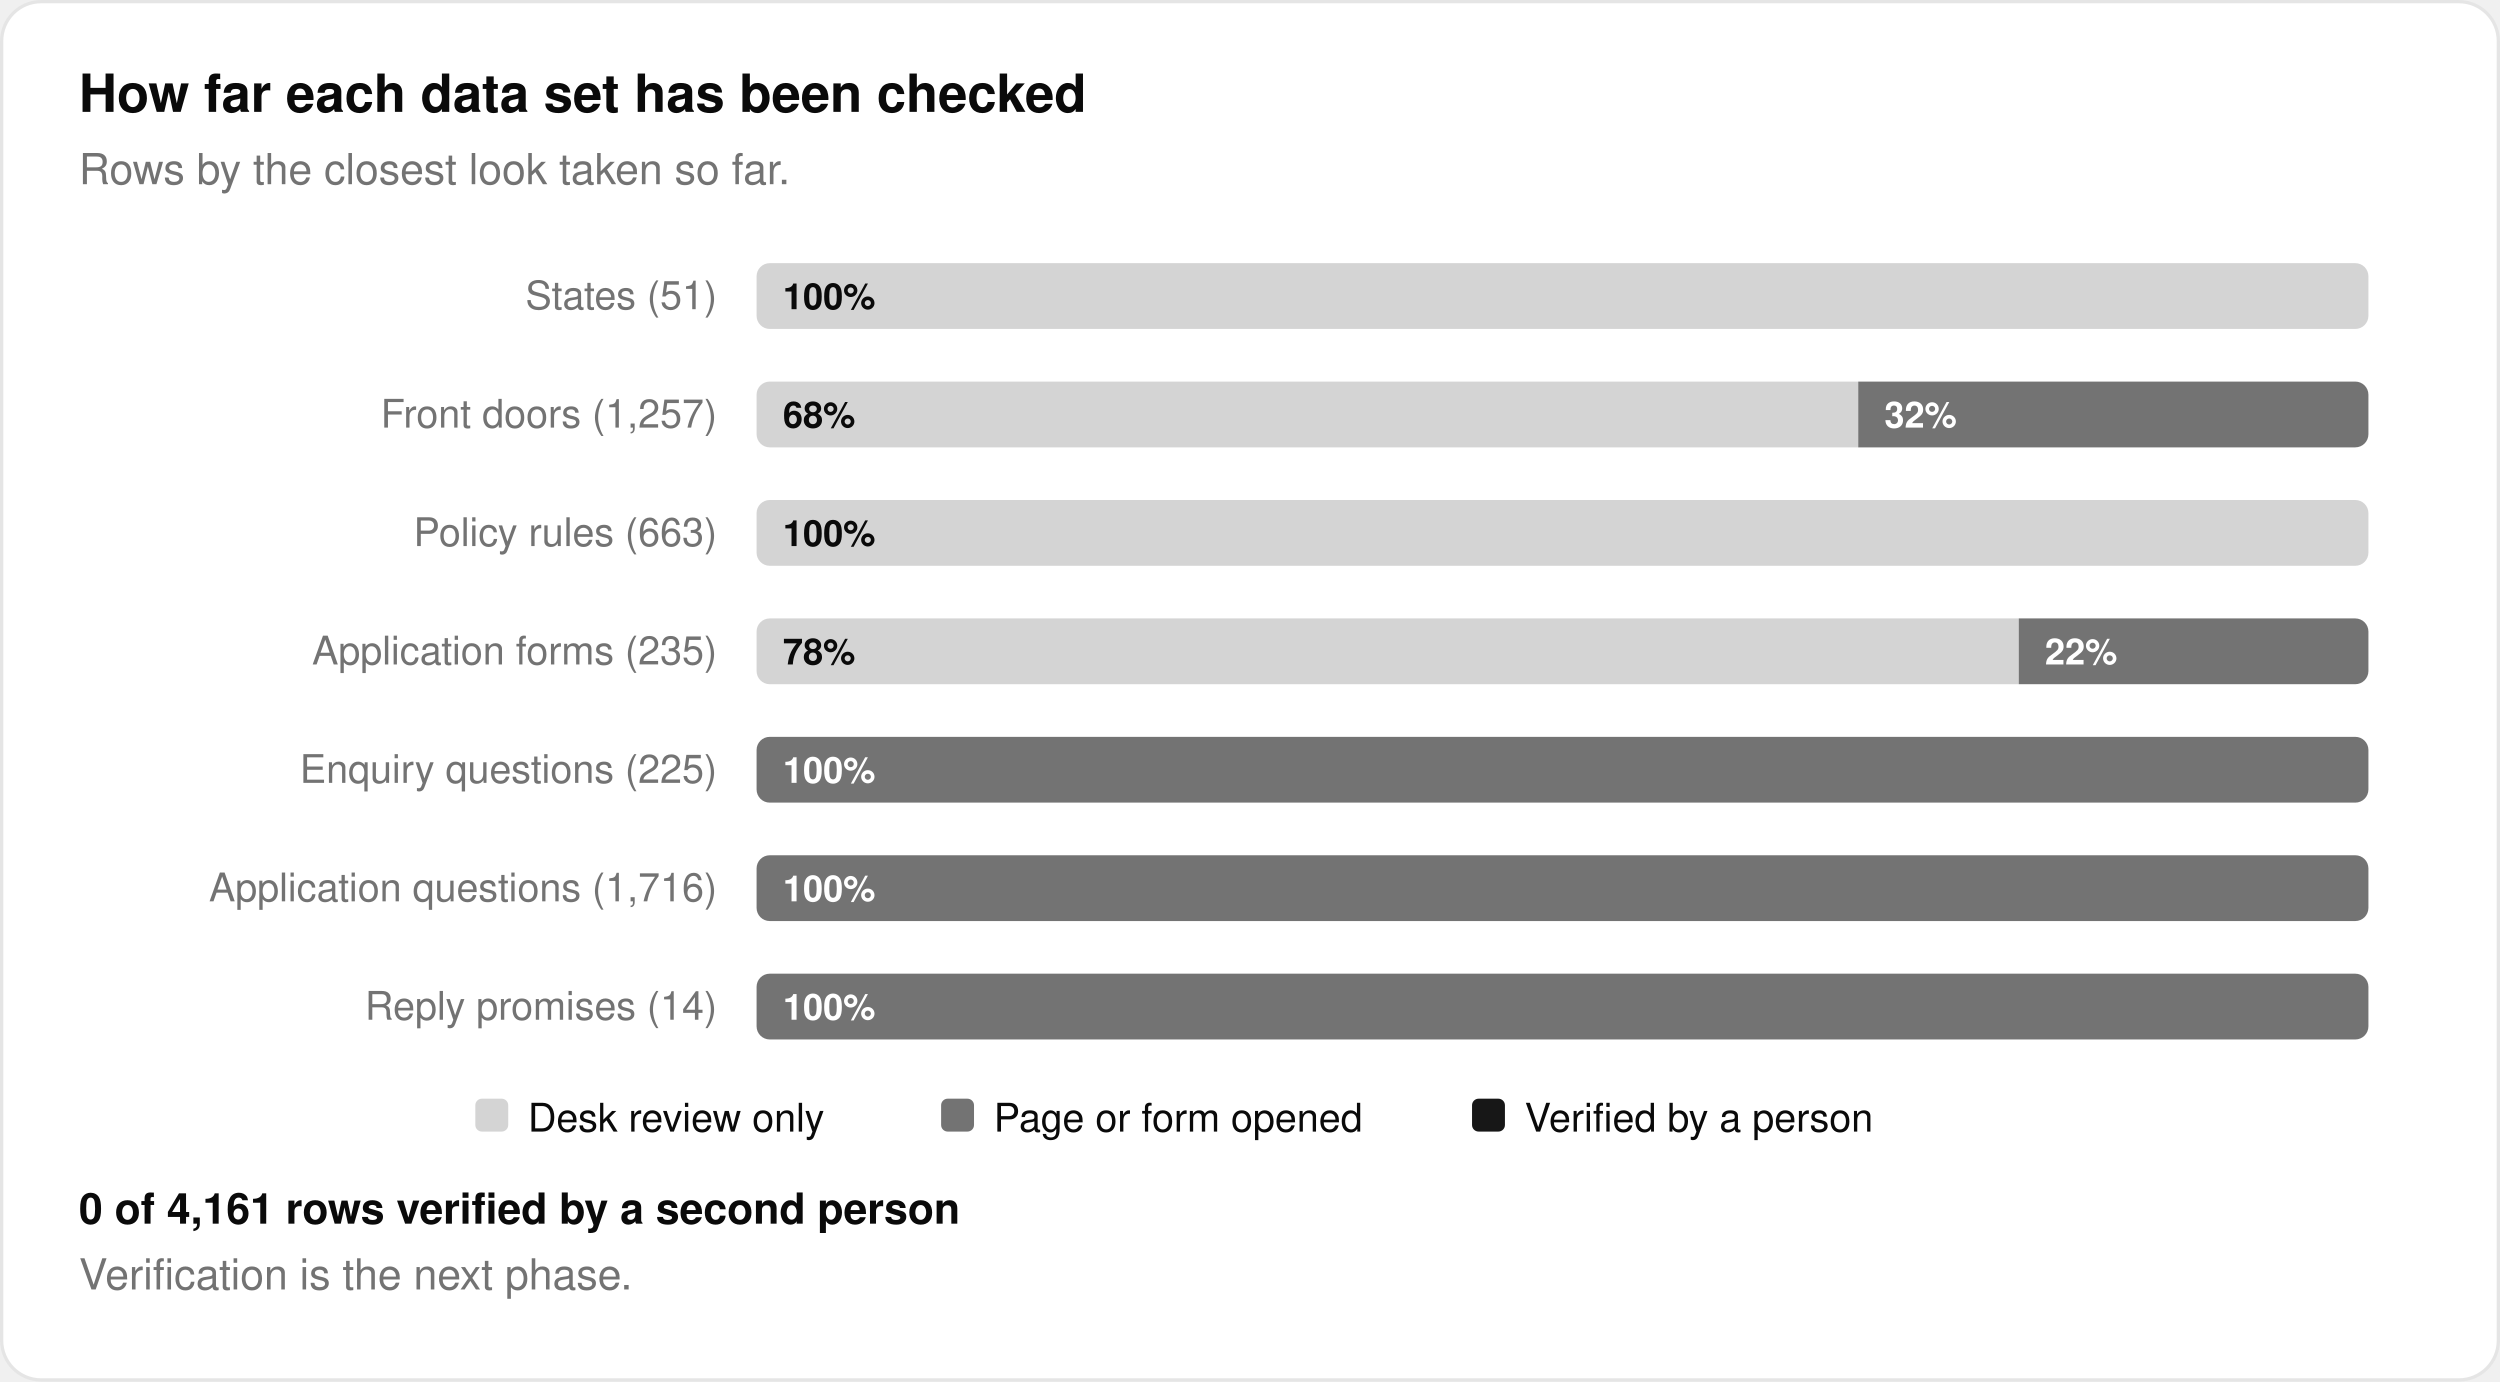
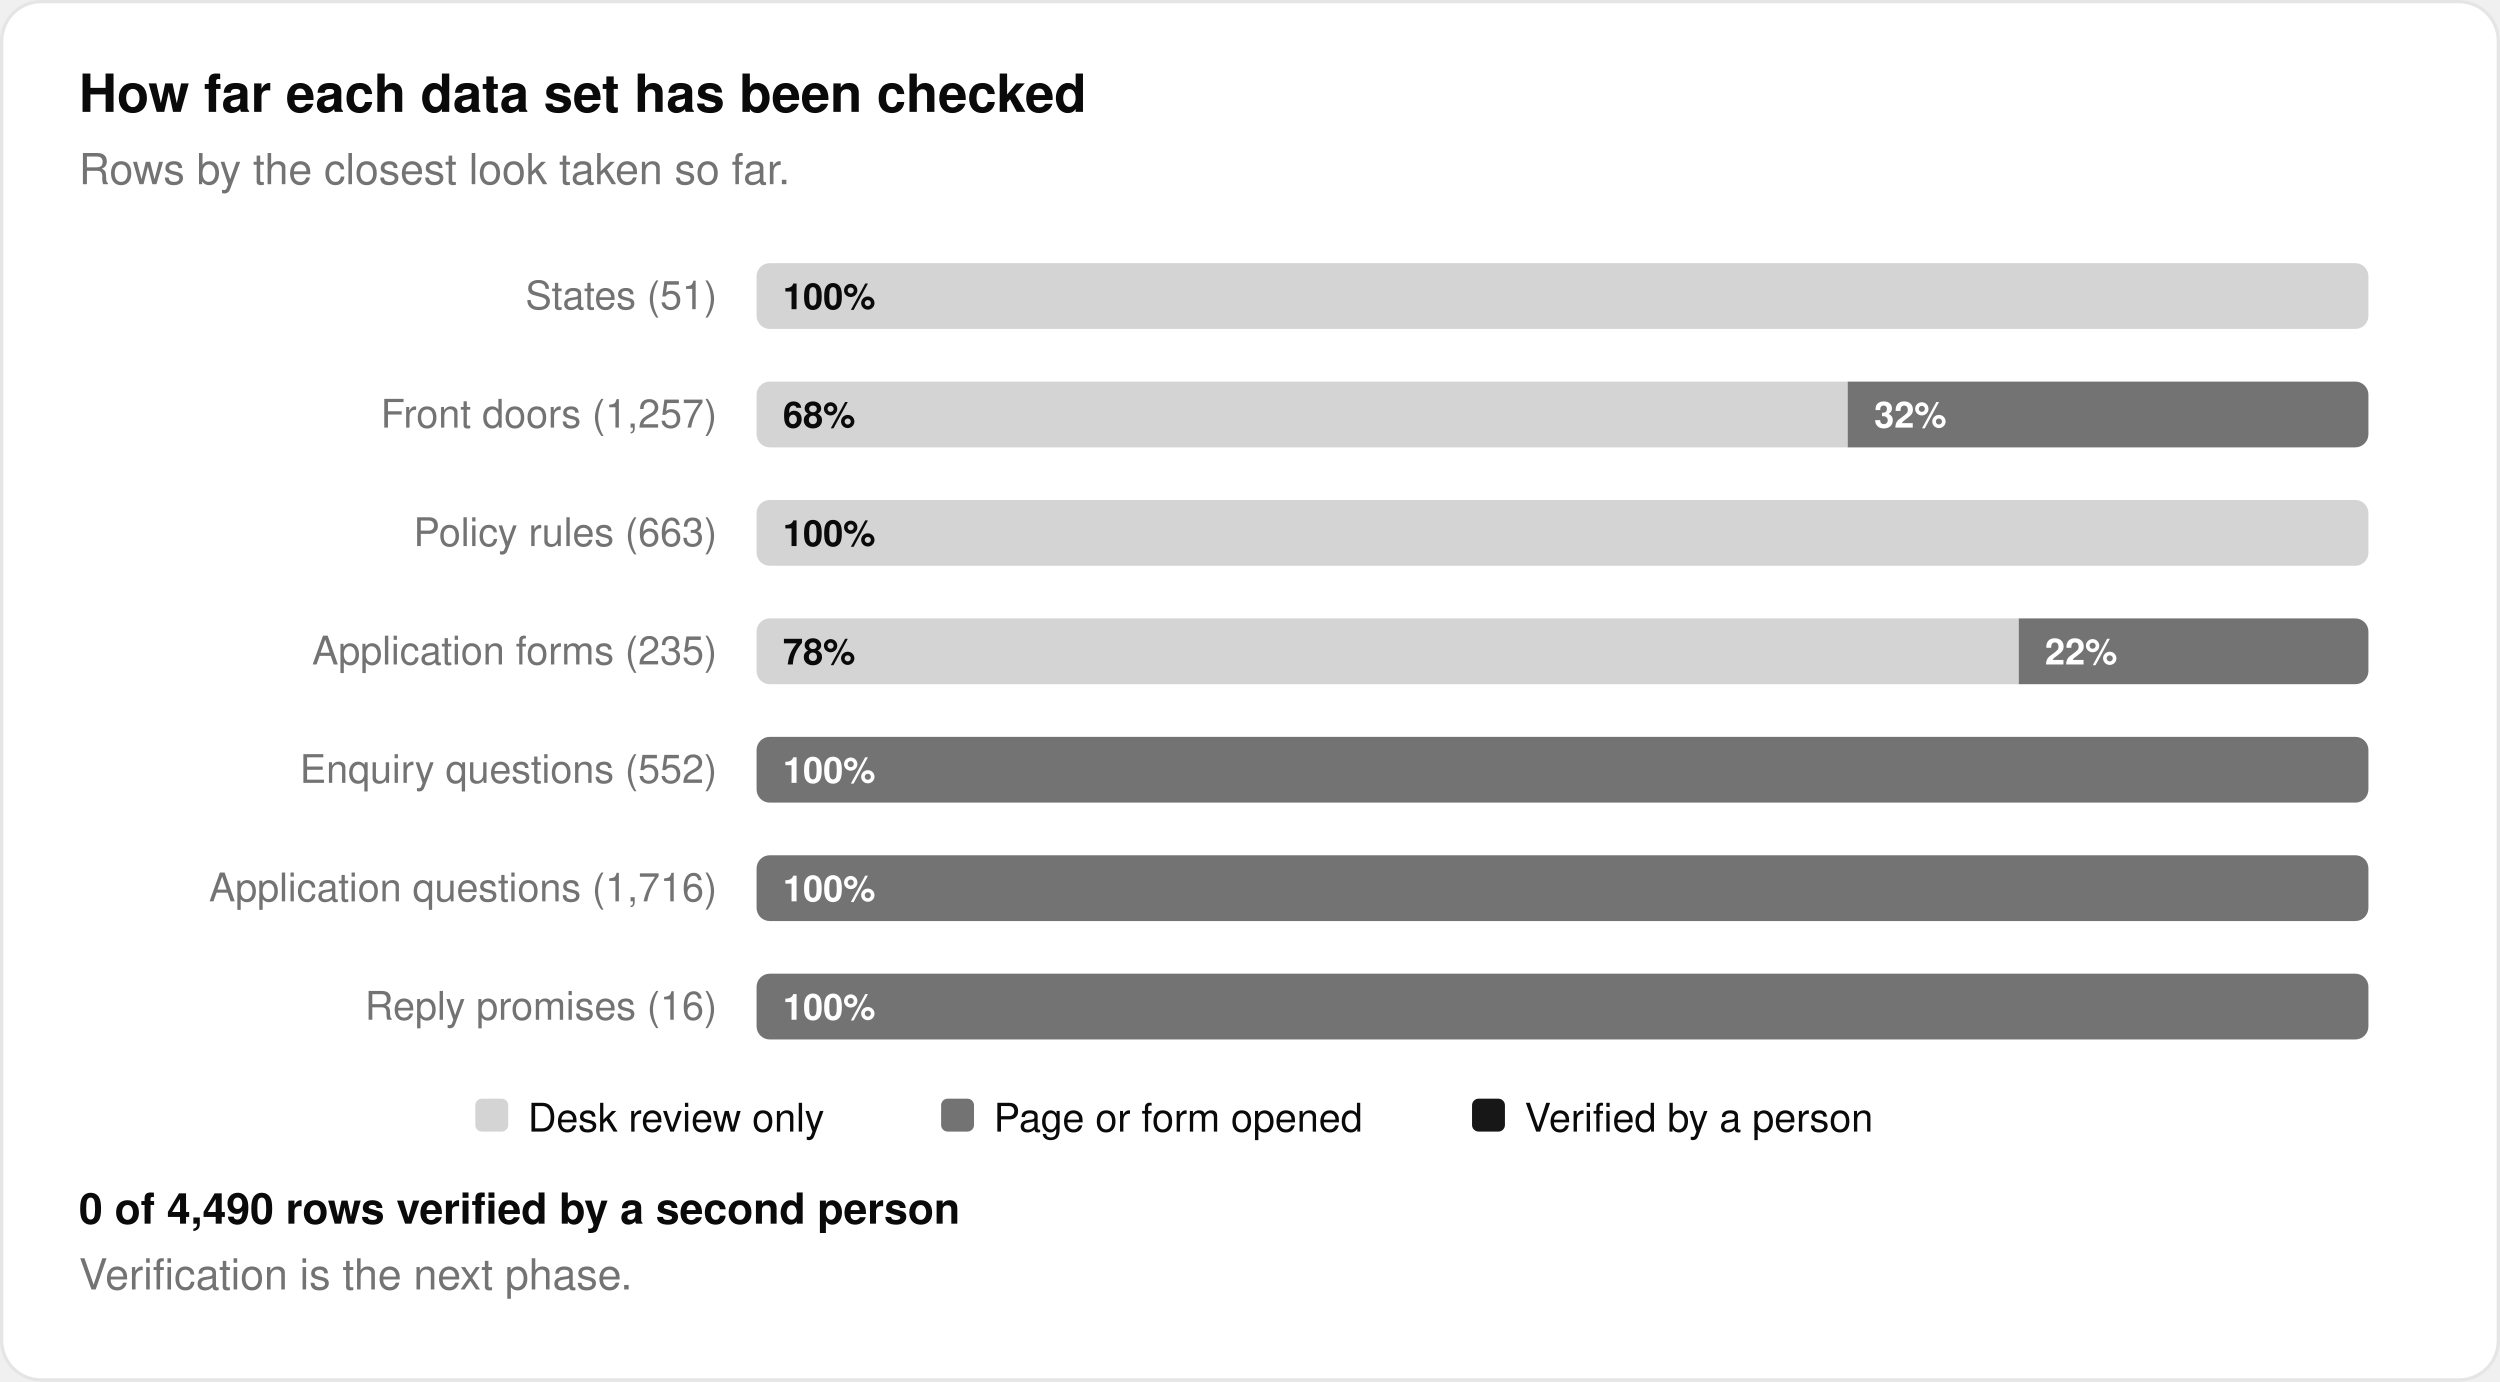
<svg xmlns="http://www.w3.org/2000/svg" viewBox="0 0 760 420" width="760" height="420" role="img" aria-label="How far each data set has been checked">
  <style>
.card{fill:#ffffff;stroke:#e5e5e5}.t1{fill:#0a0a0a}.t2{fill:#737373}.grid{stroke:#e5e5e5}.base{stroke:#e5e5e5}
.s1{fill:#737373}.st{fill:#171717}.stx{fill:#fafafa}.co{fill:#737373}.cox{fill:#ffffff}
.hy{fill:#f5f5f5;stroke:#737373}.hyx{fill:#0a0a0a}
.o1{fill:#d4d4d4}.o2{fill:#737373}.o4{fill:#171717}.ox{fill:#fafafa}
text{font-family:"Geist","Geist Variable",-apple-system,BlinkMacSystemFont,"Segoe UI",Helvetica,Arial,sans-serif}
@media (prefers-color-scheme:dark){
.card{fill:#171717;stroke:#2e2e2e}.t1{fill:#fafafa}.t2{fill:#a1a1a1}.grid{stroke:#2e2e2e}.base{stroke:#2e2e2e}
.st{fill:#e5e5e5}.stx{fill:#171717}.hy{fill:#262626;stroke:#a1a1a1}.hyx{fill:#fafafa}
.o1{fill:#404040}.o4{fill:#e5e5e5}.ox{fill:#171717}}
</style>
  <rect class="card" x="0.5" y="0.5" width="759" height="419" rx="12" stroke-width="1" />
  <text x="24" y="34" class="t1" font-size="16" text-anchor="start" font-weight="600">How far each data set has been checked</text>
  <text x="24" y="56" class="t2" font-size="13" text-anchor="start" font-weight="400">Rows by the closest look taken so far.</text>
  <text x="218" y="94" class="t2" font-size="12" text-anchor="end" font-weight="400">States (51)</text>
  <clipPath id="c0">
    <rect x="230" y="80" width="490" height="20" rx="4" />
  </clipPath>
  <g clip-path="url(#c0)">
    <rect class="o1" x="230.0" y="80" width="490.0" height="20" />
    <text x="238" y="94" class="t1" font-size="11" text-anchor="start" font-weight="600">100%</text>
  </g>
  <text x="218" y="130" class="t2" font-size="12" text-anchor="end" font-weight="400">Front doors (1,257)</text>
  <clipPath id="c1">
    <rect x="230" y="116" width="490" height="20" rx="4" />
  </clipPath>
  <g clip-path="url(#c1)">
-     <rect class="o1" x="230.0" y="116" width="334.9" height="20" />
+     <rect class="o1" x="230.0" y="116" width="331.7" height="20" />
    <text x="238" y="130" class="t1" font-size="11" text-anchor="start" font-weight="600">68%</text>
-     <rect class="o2" x="564.9" y="116" width="155.1" height="20" />
-     <text x="572.853" y="130" class="cox" font-size="11" text-anchor="start" font-weight="600">32%</text>
+     <rect class="o2" x="561.7" y="116" width="158.3" height="20" />
+     <text x="569.734" y="130" class="cox" font-size="11" text-anchor="start" font-weight="600">32%</text>
  </g>
  <text x="218" y="166" class="t2" font-size="12" text-anchor="end" font-weight="400">Policy rules (663)</text>
  <clipPath id="c2">
    <rect x="230" y="152" width="490" height="20" rx="4" />
  </clipPath>
  <g clip-path="url(#c2)">
    <rect class="o1" x="230.0" y="152" width="490.0" height="20" />
    <text x="238" y="166" class="t1" font-size="11" text-anchor="start" font-weight="600">100%</text>
  </g>
  <text x="218" y="202" class="t2" font-size="12" text-anchor="end" font-weight="400">Application forms (235)</text>
  <clipPath id="c3">
    <rect x="230" y="188" width="490" height="20" rx="4" />
  </clipPath>
  <g clip-path="url(#c3)">
    <rect class="o1" x="230.0" y="188" width="383.7" height="20" />
    <text x="238" y="202" class="t1" font-size="11" text-anchor="start" font-weight="600">78%</text>
    <rect class="o2" x="613.7" y="188" width="106.3" height="20" />
    <text x="621.66" y="202" class="cox" font-size="11" text-anchor="start" font-weight="600">22%</text>
  </g>
-   <text x="218" y="238" class="t2" font-size="12" text-anchor="end" font-weight="400">Enquiry questions (225)</text>
+   <text x="218" y="238" class="t2" font-size="12" text-anchor="end" font-weight="400">Enquiry questions (552)</text>
  <clipPath id="c4">
    <rect x="230" y="224" width="490" height="20" rx="4" />
  </clipPath>
  <g clip-path="url(#c4)">
    <rect class="o2" x="230.0" y="224" width="490.0" height="20" />
    <text x="238" y="238" class="cox" font-size="11" text-anchor="start" font-weight="600">100%</text>
  </g>
  <text x="218" y="274" class="t2" font-size="12" text-anchor="end" font-weight="400">Application questions (1,716)</text>
  <clipPath id="c5">
    <rect x="230" y="260" width="490" height="20" rx="4" />
  </clipPath>
  <g clip-path="url(#c5)">
    <rect class="o2" x="230.0" y="260" width="490.0" height="20" />
    <text x="238" y="274" class="cox" font-size="11" text-anchor="start" font-weight="600">100%</text>
  </g>
-   <text x="218" y="310" class="t2" font-size="12" text-anchor="end" font-weight="400">Reply promises (14)</text>
+   <text x="218" y="310" class="t2" font-size="12" text-anchor="end" font-weight="400">Reply promises (16)</text>
  <clipPath id="c6">
    <rect x="230" y="296" width="490" height="20" rx="4" />
  </clipPath>
  <g clip-path="url(#c6)">
    <rect class="o2" x="230.0" y="296" width="490.0" height="20" />
    <text x="238" y="310" class="cox" font-size="11" text-anchor="start" font-weight="600">100%</text>
  </g>
  <rect class="o1" x="144.5" y="334" width="10" height="10" rx="2" />
  <text x="160.5" y="344" class="t1" font-size="12" text-anchor="start" font-weight="400">Desk review only</text>
  <rect class="o2" x="286.1" y="334" width="10" height="10" rx="2" />
  <text x="302.1" y="344" class="t1" font-size="12" text-anchor="start" font-weight="400">Page or form opened</text>
  <rect class="o4" x="447.5" y="334" width="10" height="10" rx="2" />
  <text x="463.5" y="344" class="t1" font-size="12" text-anchor="start" font-weight="400">Verified by a person</text>
-   <text x="24" y="372" class="t1" font-size="13" text-anchor="start" font-weight="600">0 of 4,161 rows verified by a second person</text>
+   <text x="24" y="372" class="t1" font-size="13" text-anchor="start" font-weight="600">0 of 4,490 rows verified by a second person</text>
  <text x="24" y="392" class="t2" font-size="13" text-anchor="start" font-weight="400">Verification is the next phase.</text>
</svg>
